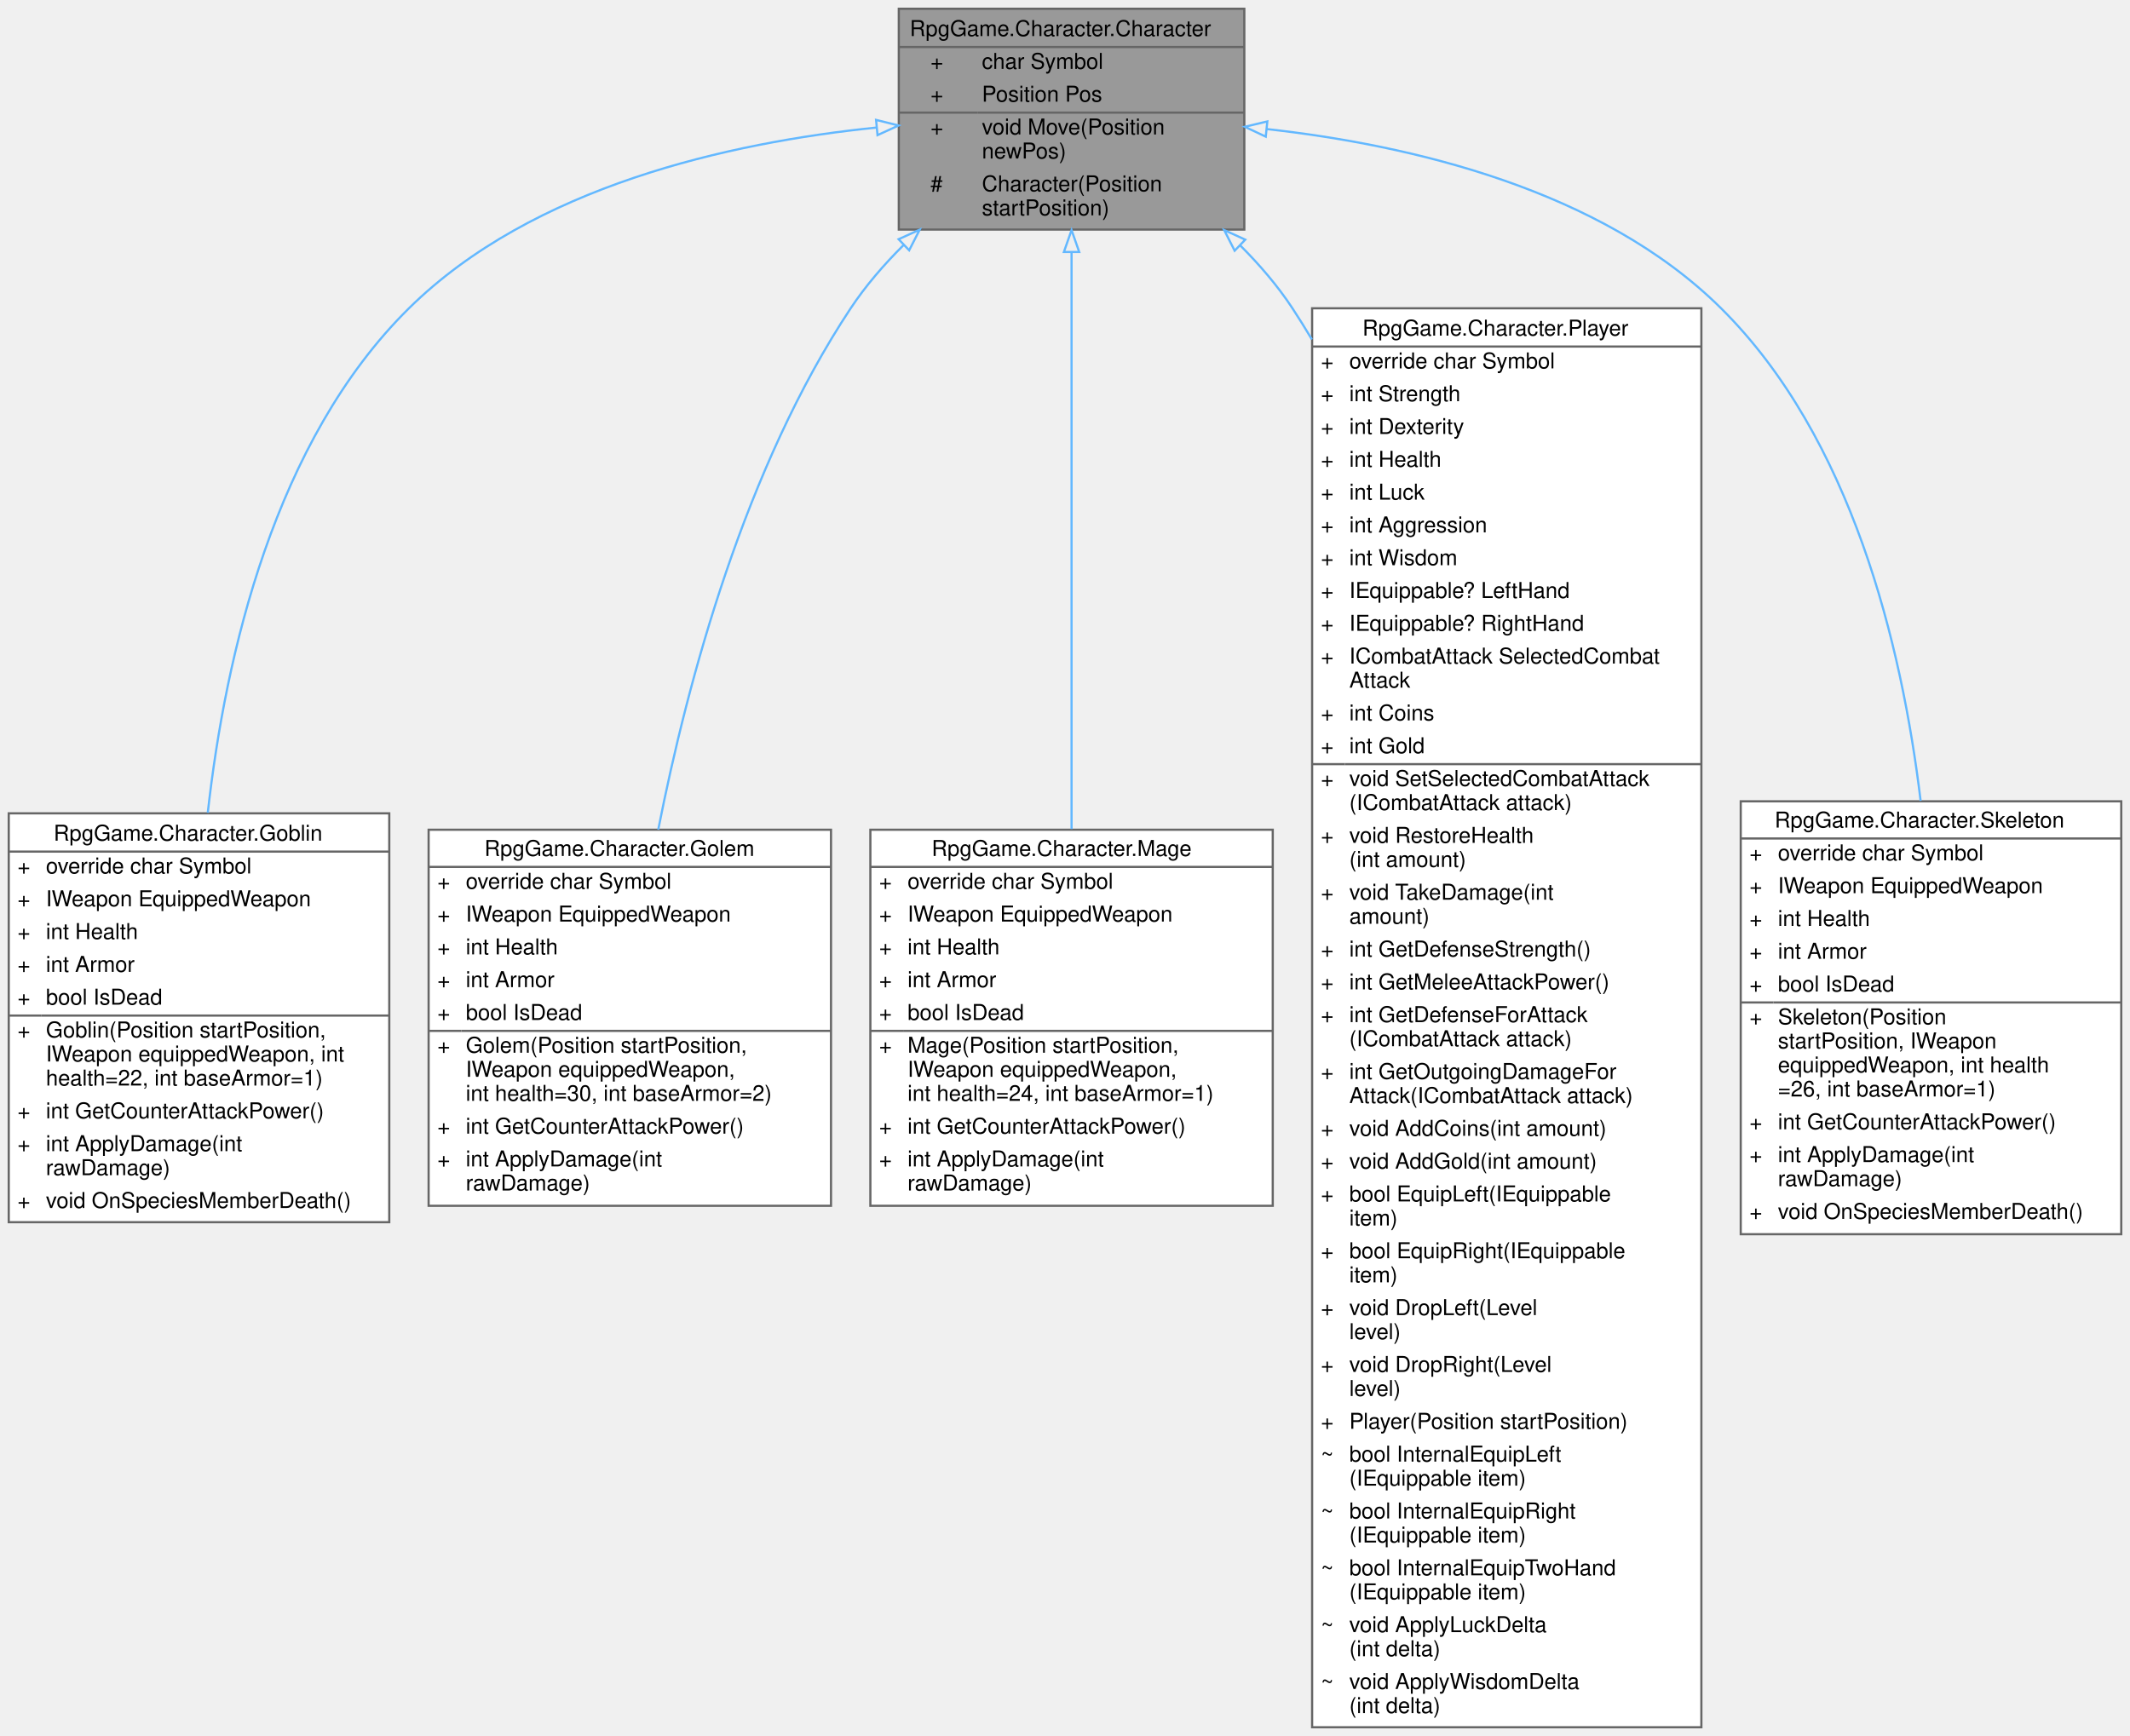
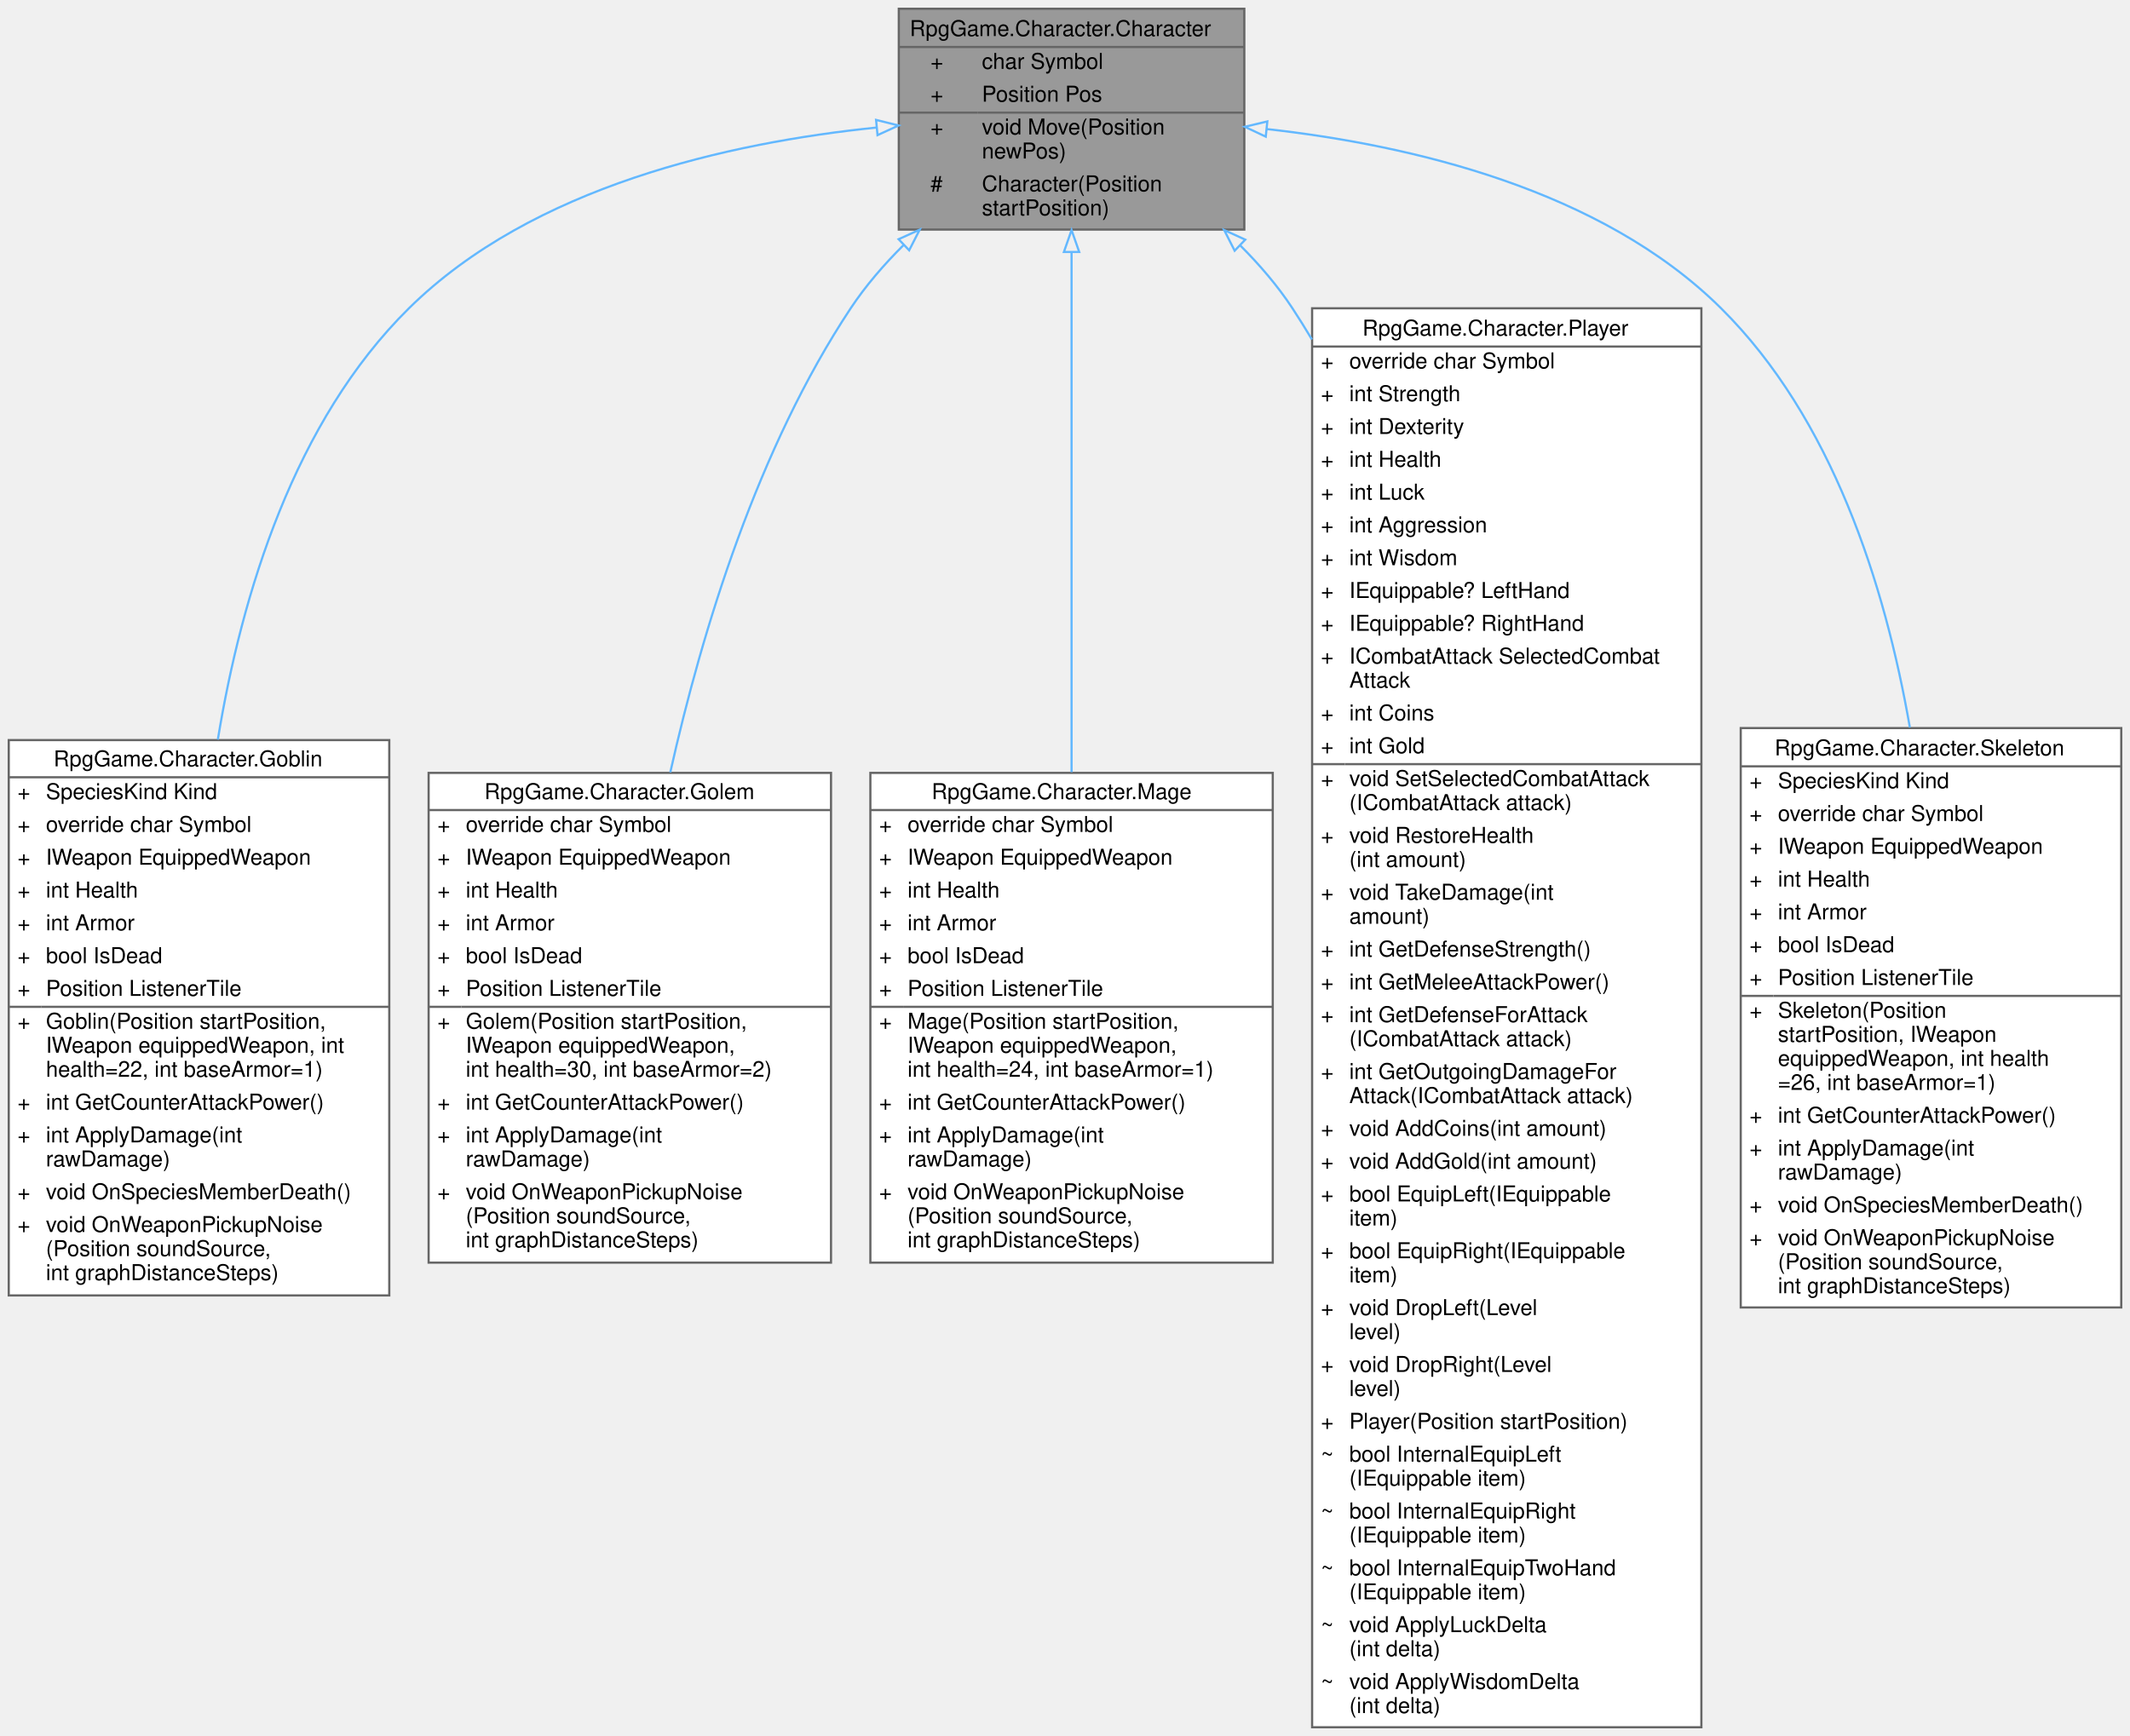
<svg xmlns="http://www.w3.org/2000/svg" xmlns:xlink="http://www.w3.org/1999/xlink" width="974pt" height="794pt" viewBox="0.00 0.00 974.00 794.00">
  <g id="graph0" class="graph" transform="scale(1 1) rotate(0) translate(4 790)">
    <g id="Node000001" class="node">
      <g id="a_Node000001">
        <a xlink:title="Base abstract class for both playable and non-playable characters.">
          <polygon fill="#999999" stroke="transparent" points="565,-786 407,-786 407,-685 565,-685 565,-786" />
          <text text-anchor="start" x="412" y="-773.5" font-family="Helvetica,sans-Serif" font-size="10.00">RpgGame.Character.Character</text>
          <text text-anchor="start" x="421.5" y="-758.5" font-family="Helvetica,sans-Serif" font-size="10.00">+</text>
          <text text-anchor="start" x="445" y="-758.5" font-family="Helvetica,sans-Serif" font-size="10.00">char Symbol</text>
          <text text-anchor="start" x="421.5" y="-743.5" font-family="Helvetica,sans-Serif" font-size="10.00">+</text>
          <text text-anchor="start" x="445" y="-743.5" font-family="Helvetica,sans-Serif" font-size="10.00">Position Pos</text>
          <text text-anchor="start" x="421.5" y="-728.5" font-family="Helvetica,sans-Serif" font-size="10.00">+</text>
          <text text-anchor="start" x="445" y="-728.5" font-family="Helvetica,sans-Serif" font-size="10.00">void Move(Position</text>
          <text text-anchor="start" x="445" y="-717.5" font-family="Helvetica,sans-Serif" font-size="10.00"> newPos)</text>
          <text text-anchor="start" x="421.5" y="-702.5" font-family="Helvetica,sans-Serif" font-size="10.00">#</text>
          <text text-anchor="start" x="445" y="-702.5" font-family="Helvetica,sans-Serif" font-size="10.00">Character(Position</text>
          <text text-anchor="start" x="445" y="-691.5" font-family="Helvetica,sans-Serif" font-size="10.00"> startPosition)</text>
          <polygon fill="#666666" stroke="#666666" points="407,-768.5 407,-768.5 565,-768.5 565,-768.5 407,-768.5" />
          <polygon fill="#666666" stroke="#666666" points="407,-738.5 407,-738.5 443,-738.5 443,-738.5 407,-738.5" />
          <polygon fill="#666666" stroke="#666666" points="443,-738.5 443,-738.5 565,-738.5 565,-738.5 443,-738.5" />
          <polygon fill="none" stroke="#666666" points="407,-685 407,-786 565,-786 565,-685 407,-685" />
        </a>
      </g>
    </g>
    <g id="Node000002" class="node">
      <g id="a_Node000002">
        <a xlink:href="classRpgGame_1_1Character_1_1Goblin.html" target="_top" xlink:title="Cowardly species: gets weaker when allies die.">
-           <polygon fill="white" stroke="transparent" points="174,-418 0,-418 0,-231 174,-231 174,-418" />
-           <text text-anchor="start" x="20.5" y="-405.5" font-family="Helvetica,sans-Serif" font-size="10.00">RpgGame.Character.Goblin</text>
-           <text text-anchor="start" x="4" y="-390.5" font-family="Helvetica,sans-Serif" font-size="10.00">+</text>
-           <text text-anchor="start" x="17" y="-390.5" font-family="Helvetica,sans-Serif" font-size="10.00">override char Symbol</text>
-           <text text-anchor="start" x="4" y="-375.5" font-family="Helvetica,sans-Serif" font-size="10.00">+</text>
-           <text text-anchor="start" x="17" y="-375.5" font-family="Helvetica,sans-Serif" font-size="10.00">IWeapon EquippedWeapon</text>
-           <text text-anchor="start" x="4" y="-360.5" font-family="Helvetica,sans-Serif" font-size="10.00">+</text>
-           <text text-anchor="start" x="17" y="-360.5" font-family="Helvetica,sans-Serif" font-size="10.00">int Health</text>
-           <text text-anchor="start" x="4" y="-345.5" font-family="Helvetica,sans-Serif" font-size="10.00">+</text>
-           <text text-anchor="start" x="17" y="-345.5" font-family="Helvetica,sans-Serif" font-size="10.00">int Armor</text>
-           <text text-anchor="start" x="4" y="-330.5" font-family="Helvetica,sans-Serif" font-size="10.00">+</text>
-           <text text-anchor="start" x="17" y="-330.5" font-family="Helvetica,sans-Serif" font-size="10.00">bool IsDead</text>
-           <text text-anchor="start" x="4" y="-315.5" font-family="Helvetica,sans-Serif" font-size="10.00">+</text>
-           <text text-anchor="start" x="17" y="-315.5" font-family="Helvetica,sans-Serif" font-size="10.00">Goblin(Position startPosition,</text>
-           <text text-anchor="start" x="17" y="-304.5" font-family="Helvetica,sans-Serif" font-size="10.00"> IWeapon equippedWeapon, int</text>
-           <text text-anchor="start" x="17" y="-293.5" font-family="Helvetica,sans-Serif" font-size="10.00"> health=22, int baseArmor=1)</text>
-           <text text-anchor="start" x="4" y="-278.5" font-family="Helvetica,sans-Serif" font-size="10.00">+</text>
-           <text text-anchor="start" x="17" y="-278.5" font-family="Helvetica,sans-Serif" font-size="10.00">int GetCounterAttackPower()</text>
-           <text text-anchor="start" x="4" y="-263.5" font-family="Helvetica,sans-Serif" font-size="10.00">+</text>
-           <text text-anchor="start" x="17" y="-263.5" font-family="Helvetica,sans-Serif" font-size="10.00">int ApplyDamage(int</text>
-           <text text-anchor="start" x="17" y="-252.5" font-family="Helvetica,sans-Serif" font-size="10.00"> rawDamage)</text>
-           <text text-anchor="start" x="4" y="-237.5" font-family="Helvetica,sans-Serif" font-size="10.00">+</text>
-           <text text-anchor="start" x="17" y="-237.5" font-family="Helvetica,sans-Serif" font-size="10.00">void OnSpeciesMemberDeath()</text>
-           <polygon fill="#666666" stroke="#666666" points="0,-400.5 0,-400.5 174,-400.5 174,-400.5 0,-400.5" />
-           <polygon fill="#666666" stroke="#666666" points="0,-325.5 0,-325.5 15,-325.5 15,-325.5 0,-325.5" />
-           <polygon fill="#666666" stroke="#666666" points="15,-325.5 15,-325.5 174,-325.5 174,-325.5 15,-325.5" />
-           <polygon fill="none" stroke="#666666" points="0,-231 0,-418 174,-418 174,-231 0,-231" />
+           <polygon fill="white" stroke="transparent" points="174,-451.5 0,-451.5 0,-197.5 174,-197.5 174,-451.5" />
+           <text text-anchor="start" x="20.5" y="-439.5" font-family="Helvetica,sans-Serif" font-size="10.00">RpgGame.Character.Goblin</text>
+           <text text-anchor="start" x="4" y="-424.5" font-family="Helvetica,sans-Serif" font-size="10.00">+</text>
+           <text text-anchor="start" x="17" y="-424.5" font-family="Helvetica,sans-Serif" font-size="10.00">SpeciesKind Kind</text>
+           <text text-anchor="start" x="4" y="-409.5" font-family="Helvetica,sans-Serif" font-size="10.00">+</text>
+           <text text-anchor="start" x="17" y="-409.5" font-family="Helvetica,sans-Serif" font-size="10.00">override char Symbol</text>
+           <text text-anchor="start" x="4" y="-394.5" font-family="Helvetica,sans-Serif" font-size="10.00">+</text>
+           <text text-anchor="start" x="17" y="-394.5" font-family="Helvetica,sans-Serif" font-size="10.00">IWeapon EquippedWeapon</text>
+           <text text-anchor="start" x="4" y="-379.5" font-family="Helvetica,sans-Serif" font-size="10.00">+</text>
+           <text text-anchor="start" x="17" y="-379.5" font-family="Helvetica,sans-Serif" font-size="10.00">int Health</text>
+           <text text-anchor="start" x="4" y="-364.5" font-family="Helvetica,sans-Serif" font-size="10.00">+</text>
+           <text text-anchor="start" x="17" y="-364.5" font-family="Helvetica,sans-Serif" font-size="10.00">int Armor</text>
+           <text text-anchor="start" x="4" y="-349.5" font-family="Helvetica,sans-Serif" font-size="10.00">+</text>
+           <text text-anchor="start" x="17" y="-349.5" font-family="Helvetica,sans-Serif" font-size="10.00">bool IsDead</text>
+           <text text-anchor="start" x="4" y="-334.5" font-family="Helvetica,sans-Serif" font-size="10.00">+</text>
+           <text text-anchor="start" x="17" y="-334.5" font-family="Helvetica,sans-Serif" font-size="10.00">Position ListenerTile</text>
+           <text text-anchor="start" x="4" y="-319.5" font-family="Helvetica,sans-Serif" font-size="10.00">+</text>
+           <text text-anchor="start" x="17" y="-319.5" font-family="Helvetica,sans-Serif" font-size="10.00">Goblin(Position startPosition,</text>
+           <text text-anchor="start" x="17" y="-308.5" font-family="Helvetica,sans-Serif" font-size="10.00"> IWeapon equippedWeapon, int</text>
+           <text text-anchor="start" x="17" y="-297.5" font-family="Helvetica,sans-Serif" font-size="10.00"> health=22, int baseArmor=1)</text>
+           <text text-anchor="start" x="4" y="-282.5" font-family="Helvetica,sans-Serif" font-size="10.00">+</text>
+           <text text-anchor="start" x="17" y="-282.5" font-family="Helvetica,sans-Serif" font-size="10.00">int GetCounterAttackPower()</text>
+           <text text-anchor="start" x="4" y="-267.5" font-family="Helvetica,sans-Serif" font-size="10.00">+</text>
+           <text text-anchor="start" x="17" y="-267.5" font-family="Helvetica,sans-Serif" font-size="10.00">int ApplyDamage(int</text>
+           <text text-anchor="start" x="17" y="-256.5" font-family="Helvetica,sans-Serif" font-size="10.00"> rawDamage)</text>
+           <text text-anchor="start" x="4" y="-241.5" font-family="Helvetica,sans-Serif" font-size="10.00">+</text>
+           <text text-anchor="start" x="17" y="-241.5" font-family="Helvetica,sans-Serif" font-size="10.00">void OnSpeciesMemberDeath()</text>
+           <text text-anchor="start" x="4" y="-226.5" font-family="Helvetica,sans-Serif" font-size="10.00">+</text>
+           <text text-anchor="start" x="17" y="-226.5" font-family="Helvetica,sans-Serif" font-size="10.00">void OnWeaponPickupNoise</text>
+           <text text-anchor="start" x="17" y="-215.5" font-family="Helvetica,sans-Serif" font-size="10.00">(Position soundSource,</text>
+           <text text-anchor="start" x="17" y="-204.5" font-family="Helvetica,sans-Serif" font-size="10.00"> int graphDistanceSteps)</text>
+           <polygon fill="#666666" stroke="#666666" points="0,-434.5 0,-434.5 174,-434.5 174,-434.5 0,-434.5" />
+           <polygon fill="#666666" stroke="#666666" points="0,-329.5 0,-329.5 15,-329.5 15,-329.5 0,-329.5" />
+           <polygon fill="#666666" stroke="#666666" points="15,-329.5 15,-329.5 174,-329.5 174,-329.5 15,-329.5" />
+           <polygon fill="none" stroke="#666666" points="0,-197.5 0,-451.5 174,-451.5 174,-197.5 0,-197.5" />
        </a>
      </g>
    </g>
    <g id="edge1_Node000001_Node000002" class="edge">
      <g id="a_edge1_Node000001_Node000002">
        <a xlink:title=" ">
-           <path fill="none" stroke="#63b8ff" d="M396.73,-731.65C329.49,-724.78 239.53,-704.78 183,-649 121.59,-588.41 99.07,-490.49 91.01,-418.24" />
+           <path fill="none" stroke="#63b8ff" d="M396.73,-731.65C329.49,-724.78 239.53,-704.78 183,-649 130.66,-597.36 106.57,-518.61 95.61,-451.73" />
          <polygon fill="none" stroke="#63b8ff" points="396.61,-735.16 406.9,-732.61 397.27,-728.19 396.61,-735.16" />
        </a>
      </g>
    </g>
    <g id="Node000003" class="node">
      <g id="a_Node000003">
        <a xlink:href="classRpgGame_1_1Character_1_1Golem.html" target="_top" xlink:title="Represents a Golem enemy on the level. It carries a weapon that sets counter-attack damage and contri...">
-           <polygon fill="white" stroke="transparent" points="376,-410.5 192,-410.5 192,-238.5 376,-238.5 376,-410.5" />
-           <text text-anchor="start" x="217.5" y="-398.5" font-family="Helvetica,sans-Serif" font-size="10.00">RpgGame.Character.Golem</text>
-           <text text-anchor="start" x="196" y="-383.5" font-family="Helvetica,sans-Serif" font-size="10.00">+</text>
-           <text text-anchor="start" x="209" y="-383.5" font-family="Helvetica,sans-Serif" font-size="10.00">override char Symbol</text>
-           <text text-anchor="start" x="196" y="-368.5" font-family="Helvetica,sans-Serif" font-size="10.00">+</text>
-           <text text-anchor="start" x="209" y="-368.5" font-family="Helvetica,sans-Serif" font-size="10.00">IWeapon EquippedWeapon</text>
-           <text text-anchor="start" x="196" y="-353.5" font-family="Helvetica,sans-Serif" font-size="10.00">+</text>
-           <text text-anchor="start" x="209" y="-353.5" font-family="Helvetica,sans-Serif" font-size="10.00">int Health</text>
-           <text text-anchor="start" x="196" y="-338.5" font-family="Helvetica,sans-Serif" font-size="10.00">+</text>
-           <text text-anchor="start" x="209" y="-338.5" font-family="Helvetica,sans-Serif" font-size="10.00">int Armor</text>
-           <text text-anchor="start" x="196" y="-323.5" font-family="Helvetica,sans-Serif" font-size="10.00">+</text>
-           <text text-anchor="start" x="209" y="-323.5" font-family="Helvetica,sans-Serif" font-size="10.00">bool IsDead</text>
-           <text text-anchor="start" x="196" y="-308.5" font-family="Helvetica,sans-Serif" font-size="10.00">+</text>
-           <text text-anchor="start" x="209" y="-308.5" font-family="Helvetica,sans-Serif" font-size="10.00">Golem(Position startPosition,</text>
-           <text text-anchor="start" x="209" y="-297.5" font-family="Helvetica,sans-Serif" font-size="10.00"> IWeapon equippedWeapon,</text>
-           <text text-anchor="start" x="209" y="-286.5" font-family="Helvetica,sans-Serif" font-size="10.00"> int health=30, int baseArmor=2)</text>
-           <text text-anchor="start" x="196" y="-271.5" font-family="Helvetica,sans-Serif" font-size="10.00">+</text>
-           <text text-anchor="start" x="209" y="-271.5" font-family="Helvetica,sans-Serif" font-size="10.00">int GetCounterAttackPower()</text>
-           <text text-anchor="start" x="196" y="-256.5" font-family="Helvetica,sans-Serif" font-size="10.00">+</text>
-           <text text-anchor="start" x="209" y="-256.5" font-family="Helvetica,sans-Serif" font-size="10.00">int ApplyDamage(int</text>
-           <text text-anchor="start" x="209" y="-245.5" font-family="Helvetica,sans-Serif" font-size="10.00"> rawDamage)</text>
-           <polygon fill="#666666" stroke="#666666" points="192,-393.5 192,-393.5 376,-393.5 376,-393.5 192,-393.5" />
-           <polygon fill="#666666" stroke="#666666" points="192,-318.5 192,-318.5 207,-318.5 207,-318.5 192,-318.5" />
-           <polygon fill="#666666" stroke="#666666" points="207,-318.5 207,-318.5 376,-318.5 376,-318.5 207,-318.5" />
-           <polygon fill="none" stroke="#666666" points="192,-238.5 192,-410.5 376,-410.5 376,-238.5 192,-238.5" />
+           <polygon fill="white" stroke="transparent" points="376,-436.5 192,-436.5 192,-212.5 376,-212.5 376,-436.5" />
+           <text text-anchor="start" x="217.5" y="-424.5" font-family="Helvetica,sans-Serif" font-size="10.00">RpgGame.Character.Golem</text>
+           <text text-anchor="start" x="196" y="-409.5" font-family="Helvetica,sans-Serif" font-size="10.00">+</text>
+           <text text-anchor="start" x="209" y="-409.5" font-family="Helvetica,sans-Serif" font-size="10.00">override char Symbol</text>
+           <text text-anchor="start" x="196" y="-394.5" font-family="Helvetica,sans-Serif" font-size="10.00">+</text>
+           <text text-anchor="start" x="209" y="-394.5" font-family="Helvetica,sans-Serif" font-size="10.00">IWeapon EquippedWeapon</text>
+           <text text-anchor="start" x="196" y="-379.5" font-family="Helvetica,sans-Serif" font-size="10.00">+</text>
+           <text text-anchor="start" x="209" y="-379.5" font-family="Helvetica,sans-Serif" font-size="10.00">int Health</text>
+           <text text-anchor="start" x="196" y="-364.5" font-family="Helvetica,sans-Serif" font-size="10.00">+</text>
+           <text text-anchor="start" x="209" y="-364.5" font-family="Helvetica,sans-Serif" font-size="10.00">int Armor</text>
+           <text text-anchor="start" x="196" y="-349.5" font-family="Helvetica,sans-Serif" font-size="10.00">+</text>
+           <text text-anchor="start" x="209" y="-349.5" font-family="Helvetica,sans-Serif" font-size="10.00">bool IsDead</text>
+           <text text-anchor="start" x="196" y="-334.5" font-family="Helvetica,sans-Serif" font-size="10.00">+</text>
+           <text text-anchor="start" x="209" y="-334.5" font-family="Helvetica,sans-Serif" font-size="10.00">Position ListenerTile</text>
+           <text text-anchor="start" x="196" y="-319.5" font-family="Helvetica,sans-Serif" font-size="10.00">+</text>
+           <text text-anchor="start" x="209" y="-319.5" font-family="Helvetica,sans-Serif" font-size="10.00">Golem(Position startPosition,</text>
+           <text text-anchor="start" x="209" y="-308.5" font-family="Helvetica,sans-Serif" font-size="10.00"> IWeapon equippedWeapon,</text>
+           <text text-anchor="start" x="209" y="-297.5" font-family="Helvetica,sans-Serif" font-size="10.00"> int health=30, int baseArmor=2)</text>
+           <text text-anchor="start" x="196" y="-282.5" font-family="Helvetica,sans-Serif" font-size="10.00">+</text>
+           <text text-anchor="start" x="209" y="-282.5" font-family="Helvetica,sans-Serif" font-size="10.00">int GetCounterAttackPower()</text>
+           <text text-anchor="start" x="196" y="-267.5" font-family="Helvetica,sans-Serif" font-size="10.00">+</text>
+           <text text-anchor="start" x="209" y="-267.5" font-family="Helvetica,sans-Serif" font-size="10.00">int ApplyDamage(int</text>
+           <text text-anchor="start" x="209" y="-256.5" font-family="Helvetica,sans-Serif" font-size="10.00"> rawDamage)</text>
+           <text text-anchor="start" x="196" y="-241.5" font-family="Helvetica,sans-Serif" font-size="10.00">+</text>
+           <text text-anchor="start" x="209" y="-241.5" font-family="Helvetica,sans-Serif" font-size="10.00">void OnWeaponPickupNoise</text>
+           <text text-anchor="start" x="209" y="-230.5" font-family="Helvetica,sans-Serif" font-size="10.00">(Position soundSource,</text>
+           <text text-anchor="start" x="209" y="-219.5" font-family="Helvetica,sans-Serif" font-size="10.00"> int graphDistanceSteps)</text>
+           <polygon fill="#666666" stroke="#666666" points="192,-419.5 192,-419.5 376,-419.5 376,-419.5 192,-419.5" />
+           <polygon fill="#666666" stroke="#666666" points="192,-329.5 192,-329.5 207,-329.5 207,-329.5 192,-329.5" />
+           <polygon fill="#666666" stroke="#666666" points="207,-329.5 207,-329.5 376,-329.5 376,-329.5 207,-329.5" />
+           <polygon fill="none" stroke="#666666" points="192,-212.5 192,-436.5 376,-436.5 376,-212.5 192,-212.5" />
        </a>
      </g>
    </g>
    <g id="edge2_Node000001_Node000003" class="edge">
      <g id="a_edge2_Node000001_Node000003">
        <a xlink:title=" ">
-           <path fill="none" stroke="#63b8ff" d="M409.22,-677.95C400.21,-669 391.81,-659.27 385,-649 336.8,-576.3 310.55,-479.31 297,-410.55" />
+           <path fill="none" stroke="#63b8ff" d="M409.22,-677.95C400.21,-669 391.81,-659.27 385,-649 342.65,-585.13 317.25,-502.51 302.51,-436.75" />
          <polygon fill="none" stroke="#63b8ff" points="406.91,-680.59 416.56,-684.96 411.74,-675.52 406.91,-680.59" />
        </a>
      </g>
    </g>
    <g id="Node000004" class="node">
      <g id="a_Node000004">
        <a xlink:href="classRpgGame_1_1Character_1_1Mage.html" target="_top" xlink:title="Represents a mage enemy on the level. Uses the same melee/counter rules as Golem.">
-           <polygon fill="white" stroke="transparent" points="578,-410.5 394,-410.5 394,-238.5 578,-238.5 578,-410.5" />
-           <text text-anchor="start" x="422" y="-398.5" font-family="Helvetica,sans-Serif" font-size="10.00">RpgGame.Character.Mage</text>
-           <text text-anchor="start" x="398" y="-383.5" font-family="Helvetica,sans-Serif" font-size="10.00">+</text>
-           <text text-anchor="start" x="411" y="-383.5" font-family="Helvetica,sans-Serif" font-size="10.00">override char Symbol</text>
-           <text text-anchor="start" x="398" y="-368.5" font-family="Helvetica,sans-Serif" font-size="10.00">+</text>
-           <text text-anchor="start" x="411" y="-368.5" font-family="Helvetica,sans-Serif" font-size="10.00">IWeapon EquippedWeapon</text>
-           <text text-anchor="start" x="398" y="-353.5" font-family="Helvetica,sans-Serif" font-size="10.00">+</text>
-           <text text-anchor="start" x="411" y="-353.5" font-family="Helvetica,sans-Serif" font-size="10.00">int Health</text>
-           <text text-anchor="start" x="398" y="-338.5" font-family="Helvetica,sans-Serif" font-size="10.00">+</text>
-           <text text-anchor="start" x="411" y="-338.5" font-family="Helvetica,sans-Serif" font-size="10.00">int Armor</text>
-           <text text-anchor="start" x="398" y="-323.5" font-family="Helvetica,sans-Serif" font-size="10.00">+</text>
-           <text text-anchor="start" x="411" y="-323.5" font-family="Helvetica,sans-Serif" font-size="10.00">bool IsDead</text>
-           <text text-anchor="start" x="398" y="-308.5" font-family="Helvetica,sans-Serif" font-size="10.00">+</text>
-           <text text-anchor="start" x="411" y="-308.5" font-family="Helvetica,sans-Serif" font-size="10.00">Mage(Position startPosition,</text>
-           <text text-anchor="start" x="411" y="-297.5" font-family="Helvetica,sans-Serif" font-size="10.00"> IWeapon equippedWeapon,</text>
-           <text text-anchor="start" x="411" y="-286.5" font-family="Helvetica,sans-Serif" font-size="10.00"> int health=24, int baseArmor=1)</text>
-           <text text-anchor="start" x="398" y="-271.5" font-family="Helvetica,sans-Serif" font-size="10.00">+</text>
-           <text text-anchor="start" x="411" y="-271.5" font-family="Helvetica,sans-Serif" font-size="10.00">int GetCounterAttackPower()</text>
-           <text text-anchor="start" x="398" y="-256.5" font-family="Helvetica,sans-Serif" font-size="10.00">+</text>
-           <text text-anchor="start" x="411" y="-256.5" font-family="Helvetica,sans-Serif" font-size="10.00">int ApplyDamage(int</text>
-           <text text-anchor="start" x="411" y="-245.5" font-family="Helvetica,sans-Serif" font-size="10.00"> rawDamage)</text>
-           <polygon fill="#666666" stroke="#666666" points="394,-393.5 394,-393.5 578,-393.5 578,-393.5 394,-393.5" />
-           <polygon fill="#666666" stroke="#666666" points="394,-318.5 394,-318.5 409,-318.5 409,-318.5 394,-318.5" />
-           <polygon fill="#666666" stroke="#666666" points="409,-318.5 409,-318.5 578,-318.5 578,-318.5 409,-318.5" />
-           <polygon fill="none" stroke="#666666" points="394,-238.5 394,-410.5 578,-410.5 578,-238.5 394,-238.5" />
+           <polygon fill="white" stroke="transparent" points="578,-436.5 394,-436.5 394,-212.5 578,-212.5 578,-436.5" />
+           <text text-anchor="start" x="422" y="-424.5" font-family="Helvetica,sans-Serif" font-size="10.00">RpgGame.Character.Mage</text>
+           <text text-anchor="start" x="398" y="-409.5" font-family="Helvetica,sans-Serif" font-size="10.00">+</text>
+           <text text-anchor="start" x="411" y="-409.5" font-family="Helvetica,sans-Serif" font-size="10.00">override char Symbol</text>
+           <text text-anchor="start" x="398" y="-394.5" font-family="Helvetica,sans-Serif" font-size="10.00">+</text>
+           <text text-anchor="start" x="411" y="-394.5" font-family="Helvetica,sans-Serif" font-size="10.00">IWeapon EquippedWeapon</text>
+           <text text-anchor="start" x="398" y="-379.5" font-family="Helvetica,sans-Serif" font-size="10.00">+</text>
+           <text text-anchor="start" x="411" y="-379.5" font-family="Helvetica,sans-Serif" font-size="10.00">int Health</text>
+           <text text-anchor="start" x="398" y="-364.5" font-family="Helvetica,sans-Serif" font-size="10.00">+</text>
+           <text text-anchor="start" x="411" y="-364.5" font-family="Helvetica,sans-Serif" font-size="10.00">int Armor</text>
+           <text text-anchor="start" x="398" y="-349.5" font-family="Helvetica,sans-Serif" font-size="10.00">+</text>
+           <text text-anchor="start" x="411" y="-349.5" font-family="Helvetica,sans-Serif" font-size="10.00">bool IsDead</text>
+           <text text-anchor="start" x="398" y="-334.5" font-family="Helvetica,sans-Serif" font-size="10.00">+</text>
+           <text text-anchor="start" x="411" y="-334.5" font-family="Helvetica,sans-Serif" font-size="10.00">Position ListenerTile</text>
+           <text text-anchor="start" x="398" y="-319.5" font-family="Helvetica,sans-Serif" font-size="10.00">+</text>
+           <text text-anchor="start" x="411" y="-319.5" font-family="Helvetica,sans-Serif" font-size="10.00">Mage(Position startPosition,</text>
+           <text text-anchor="start" x="411" y="-308.5" font-family="Helvetica,sans-Serif" font-size="10.00"> IWeapon equippedWeapon,</text>
+           <text text-anchor="start" x="411" y="-297.5" font-family="Helvetica,sans-Serif" font-size="10.00"> int health=24, int baseArmor=1)</text>
+           <text text-anchor="start" x="398" y="-282.5" font-family="Helvetica,sans-Serif" font-size="10.00">+</text>
+           <text text-anchor="start" x="411" y="-282.5" font-family="Helvetica,sans-Serif" font-size="10.00">int GetCounterAttackPower()</text>
+           <text text-anchor="start" x="398" y="-267.5" font-family="Helvetica,sans-Serif" font-size="10.00">+</text>
+           <text text-anchor="start" x="411" y="-267.5" font-family="Helvetica,sans-Serif" font-size="10.00">int ApplyDamage(int</text>
+           <text text-anchor="start" x="411" y="-256.5" font-family="Helvetica,sans-Serif" font-size="10.00"> rawDamage)</text>
+           <text text-anchor="start" x="398" y="-241.5" font-family="Helvetica,sans-Serif" font-size="10.00">+</text>
+           <text text-anchor="start" x="411" y="-241.5" font-family="Helvetica,sans-Serif" font-size="10.00">void OnWeaponPickupNoise</text>
+           <text text-anchor="start" x="411" y="-230.5" font-family="Helvetica,sans-Serif" font-size="10.00">(Position soundSource,</text>
+           <text text-anchor="start" x="411" y="-219.5" font-family="Helvetica,sans-Serif" font-size="10.00"> int graphDistanceSteps)</text>
+           <polygon fill="#666666" stroke="#666666" points="394,-419.5 394,-419.5 578,-419.5 578,-419.5 394,-419.5" />
+           <polygon fill="#666666" stroke="#666666" points="394,-329.5 394,-329.5 409,-329.5 409,-329.5 394,-329.5" />
+           <polygon fill="#666666" stroke="#666666" points="409,-329.5 409,-329.5 578,-329.5 578,-329.5 409,-329.5" />
+           <polygon fill="none" stroke="#666666" points="394,-212.5 394,-436.5 578,-436.5 578,-212.5 394,-212.5" />
        </a>
      </g>
    </g>
    <g id="edge3_Node000001_Node000004" class="edge">
      <g id="a_edge3_Node000001_Node000004">
        <a xlink:title=" ">
-           <path fill="none" stroke="#63b8ff" d="M486,-674.41C486,-604.82 486,-489.67 486,-410.82" />
+           <path fill="none" stroke="#63b8ff" d="M486,-674.71C486,-612.47 486,-513.54 486,-436.84" />
          <polygon fill="none" stroke="#63b8ff" points="482.5,-674.76 486,-684.76 489.5,-674.76 482.5,-674.76" />
        </a>
      </g>
    </g>
    <g id="Node000005" class="node">
      <g id="a_Node000005">
        <a xlink:href="classRpgGame_1_1Character_1_1Player.html" target="_top" xlink:title="Represents the player-controlled character in the game.">
          <polygon fill="white" stroke="transparent" points="774,-649 596,-649 596,0 774,0 774,-649" />
          <text text-anchor="start" x="619" y="-636.5" font-family="Helvetica,sans-Serif" font-size="10.00">RpgGame.Character.Player</text>
          <text text-anchor="start" x="600" y="-621.5" font-family="Helvetica,sans-Serif" font-size="10.00">+</text>
          <text text-anchor="start" x="613" y="-621.5" font-family="Helvetica,sans-Serif" font-size="10.00">override char Symbol</text>
          <text text-anchor="start" x="600" y="-606.5" font-family="Helvetica,sans-Serif" font-size="10.00">+</text>
          <text text-anchor="start" x="613" y="-606.5" font-family="Helvetica,sans-Serif" font-size="10.00">int Strength</text>
          <text text-anchor="start" x="600" y="-591.5" font-family="Helvetica,sans-Serif" font-size="10.00">+</text>
          <text text-anchor="start" x="613" y="-591.5" font-family="Helvetica,sans-Serif" font-size="10.00">int Dexterity</text>
          <text text-anchor="start" x="600" y="-576.5" font-family="Helvetica,sans-Serif" font-size="10.00">+</text>
          <text text-anchor="start" x="613" y="-576.5" font-family="Helvetica,sans-Serif" font-size="10.00">int Health</text>
          <text text-anchor="start" x="600" y="-561.5" font-family="Helvetica,sans-Serif" font-size="10.00">+</text>
          <text text-anchor="start" x="613" y="-561.5" font-family="Helvetica,sans-Serif" font-size="10.00">int Luck</text>
          <text text-anchor="start" x="600" y="-546.5" font-family="Helvetica,sans-Serif" font-size="10.00">+</text>
          <text text-anchor="start" x="613" y="-546.5" font-family="Helvetica,sans-Serif" font-size="10.00">int Aggression</text>
          <text text-anchor="start" x="600" y="-531.5" font-family="Helvetica,sans-Serif" font-size="10.00">+</text>
          <text text-anchor="start" x="613" y="-531.5" font-family="Helvetica,sans-Serif" font-size="10.00">int Wisdom</text>
          <text text-anchor="start" x="600" y="-516.5" font-family="Helvetica,sans-Serif" font-size="10.00">+</text>
          <text text-anchor="start" x="613" y="-516.5" font-family="Helvetica,sans-Serif" font-size="10.00">IEquippable? LeftHand</text>
          <text text-anchor="start" x="600" y="-501.5" font-family="Helvetica,sans-Serif" font-size="10.00">+</text>
          <text text-anchor="start" x="613" y="-501.5" font-family="Helvetica,sans-Serif" font-size="10.00">IEquippable? RightHand</text>
          <text text-anchor="start" x="600" y="-486.5" font-family="Helvetica,sans-Serif" font-size="10.00">+</text>
          <text text-anchor="start" x="613" y="-486.5" font-family="Helvetica,sans-Serif" font-size="10.00">ICombatAttack SelectedCombat</text>
          <text text-anchor="start" x="613" y="-475.5" font-family="Helvetica,sans-Serif" font-size="10.00">Attack</text>
          <text text-anchor="start" x="600" y="-460.5" font-family="Helvetica,sans-Serif" font-size="10.00">+</text>
          <text text-anchor="start" x="613" y="-460.5" font-family="Helvetica,sans-Serif" font-size="10.00">int Coins</text>
          <text text-anchor="start" x="600" y="-445.5" font-family="Helvetica,sans-Serif" font-size="10.00">+</text>
          <text text-anchor="start" x="613" y="-445.5" font-family="Helvetica,sans-Serif" font-size="10.00">int Gold</text>
          <text text-anchor="start" x="600" y="-430.5" font-family="Helvetica,sans-Serif" font-size="10.00">+</text>
          <text text-anchor="start" x="613" y="-430.5" font-family="Helvetica,sans-Serif" font-size="10.00">void SetSelectedCombatAttack</text>
          <text text-anchor="start" x="613" y="-419.5" font-family="Helvetica,sans-Serif" font-size="10.00">(ICombatAttack attack)</text>
          <text text-anchor="start" x="600" y="-404.5" font-family="Helvetica,sans-Serif" font-size="10.00">+</text>
          <text text-anchor="start" x="613" y="-404.5" font-family="Helvetica,sans-Serif" font-size="10.00">void RestoreHealth</text>
          <text text-anchor="start" x="613" y="-393.5" font-family="Helvetica,sans-Serif" font-size="10.00">(int amount)</text>
          <text text-anchor="start" x="600" y="-378.5" font-family="Helvetica,sans-Serif" font-size="10.00">+</text>
          <text text-anchor="start" x="613" y="-378.5" font-family="Helvetica,sans-Serif" font-size="10.00">void TakeDamage(int</text>
          <text text-anchor="start" x="613" y="-367.5" font-family="Helvetica,sans-Serif" font-size="10.00"> amount)</text>
          <text text-anchor="start" x="600" y="-352.5" font-family="Helvetica,sans-Serif" font-size="10.00">+</text>
          <text text-anchor="start" x="613" y="-352.5" font-family="Helvetica,sans-Serif" font-size="10.00">int GetDefenseStrength()</text>
          <text text-anchor="start" x="600" y="-337.5" font-family="Helvetica,sans-Serif" font-size="10.00">+</text>
          <text text-anchor="start" x="613" y="-337.5" font-family="Helvetica,sans-Serif" font-size="10.00">int GetMeleeAttackPower()</text>
          <text text-anchor="start" x="600" y="-322.5" font-family="Helvetica,sans-Serif" font-size="10.00">+</text>
          <text text-anchor="start" x="613" y="-322.5" font-family="Helvetica,sans-Serif" font-size="10.00">int GetDefenseForAttack</text>
          <text text-anchor="start" x="613" y="-311.5" font-family="Helvetica,sans-Serif" font-size="10.00">(ICombatAttack attack)</text>
          <text text-anchor="start" x="600" y="-296.5" font-family="Helvetica,sans-Serif" font-size="10.00">+</text>
          <text text-anchor="start" x="613" y="-296.5" font-family="Helvetica,sans-Serif" font-size="10.00">int GetOutgoingDamageFor</text>
          <text text-anchor="start" x="613" y="-285.5" font-family="Helvetica,sans-Serif" font-size="10.00">Attack(ICombatAttack attack)</text>
          <text text-anchor="start" x="600" y="-270.5" font-family="Helvetica,sans-Serif" font-size="10.00">+</text>
          <text text-anchor="start" x="613" y="-270.5" font-family="Helvetica,sans-Serif" font-size="10.00">void AddCoins(int amount)</text>
          <text text-anchor="start" x="600" y="-255.5" font-family="Helvetica,sans-Serif" font-size="10.00">+</text>
          <text text-anchor="start" x="613" y="-255.5" font-family="Helvetica,sans-Serif" font-size="10.00">void AddGold(int amount)</text>
          <text text-anchor="start" x="600" y="-240.5" font-family="Helvetica,sans-Serif" font-size="10.00">+</text>
          <text text-anchor="start" x="613" y="-240.5" font-family="Helvetica,sans-Serif" font-size="10.00">bool EquipLeft(IEquippable</text>
          <text text-anchor="start" x="613" y="-229.5" font-family="Helvetica,sans-Serif" font-size="10.00"> item)</text>
          <text text-anchor="start" x="600" y="-214.5" font-family="Helvetica,sans-Serif" font-size="10.00">+</text>
          <text text-anchor="start" x="613" y="-214.5" font-family="Helvetica,sans-Serif" font-size="10.00">bool EquipRight(IEquippable</text>
          <text text-anchor="start" x="613" y="-203.5" font-family="Helvetica,sans-Serif" font-size="10.00"> item)</text>
          <text text-anchor="start" x="600" y="-188.5" font-family="Helvetica,sans-Serif" font-size="10.00">+</text>
          <text text-anchor="start" x="613" y="-188.5" font-family="Helvetica,sans-Serif" font-size="10.00">void DropLeft(Level</text>
          <text text-anchor="start" x="613" y="-177.5" font-family="Helvetica,sans-Serif" font-size="10.00"> level)</text>
          <text text-anchor="start" x="600" y="-162.5" font-family="Helvetica,sans-Serif" font-size="10.00">+</text>
          <text text-anchor="start" x="613" y="-162.5" font-family="Helvetica,sans-Serif" font-size="10.00">void DropRight(Level</text>
          <text text-anchor="start" x="613" y="-151.5" font-family="Helvetica,sans-Serif" font-size="10.00"> level)</text>
          <text text-anchor="start" x="600" y="-136.5" font-family="Helvetica,sans-Serif" font-size="10.00">+</text>
          <text text-anchor="start" x="613" y="-136.5" font-family="Helvetica,sans-Serif" font-size="10.00">Player(Position startPosition)</text>
          <text text-anchor="start" x="600" y="-121.5" font-family="Helvetica,sans-Serif" font-size="10.00">~</text>
          <text text-anchor="start" x="613" y="-121.5" font-family="Helvetica,sans-Serif" font-size="10.00">bool InternalEquipLeft</text>
          <text text-anchor="start" x="613" y="-110.5" font-family="Helvetica,sans-Serif" font-size="10.00">(IEquippable item)</text>
          <text text-anchor="start" x="600" y="-95.5" font-family="Helvetica,sans-Serif" font-size="10.00">~</text>
          <text text-anchor="start" x="613" y="-95.5" font-family="Helvetica,sans-Serif" font-size="10.00">bool InternalEquipRight</text>
          <text text-anchor="start" x="613" y="-84.5" font-family="Helvetica,sans-Serif" font-size="10.00">(IEquippable item)</text>
          <text text-anchor="start" x="600" y="-69.5" font-family="Helvetica,sans-Serif" font-size="10.00">~</text>
          <text text-anchor="start" x="613" y="-69.5" font-family="Helvetica,sans-Serif" font-size="10.00">bool InternalEquipTwoHand</text>
          <text text-anchor="start" x="613" y="-58.5" font-family="Helvetica,sans-Serif" font-size="10.00">(IEquippable item)</text>
          <text text-anchor="start" x="600" y="-43.5" font-family="Helvetica,sans-Serif" font-size="10.00">~</text>
          <text text-anchor="start" x="613" y="-43.5" font-family="Helvetica,sans-Serif" font-size="10.00">void ApplyLuckDelta</text>
          <text text-anchor="start" x="613" y="-32.5" font-family="Helvetica,sans-Serif" font-size="10.00">(int delta)</text>
          <text text-anchor="start" x="600" y="-17.5" font-family="Helvetica,sans-Serif" font-size="10.00">~</text>
          <text text-anchor="start" x="613" y="-17.5" font-family="Helvetica,sans-Serif" font-size="10.00">void ApplyWisdomDelta</text>
          <text text-anchor="start" x="613" y="-6.5" font-family="Helvetica,sans-Serif" font-size="10.00">(int delta)</text>
          <polygon fill="#666666" stroke="#666666" points="596,-631.5 596,-631.5 774,-631.5 774,-631.5 596,-631.5" />
          <polygon fill="#666666" stroke="#666666" points="596,-440.5 596,-440.5 611,-440.5 611,-440.5 596,-440.5" />
          <polygon fill="#666666" stroke="#666666" points="611,-440.5 611,-440.5 774,-440.5 774,-440.5 611,-440.5" />
          <polygon fill="none" stroke="#666666" points="596,0 596,-649 774,-649 774,0 596,0" />
        </a>
      </g>
    </g>
    <g id="edge4_Node000001_Node000005" class="edge">
      <g id="a_edge4_Node000001_Node000005">
        <a xlink:title=" ">
          <path fill="none" stroke="#63b8ff" d="M563.06,-677.81C571.99,-668.9 580.28,-659.23 587,-649 590.06,-644.34 593.03,-639.58 595.91,-634.74" />
          <polygon fill="none" stroke="#63b8ff" points="560.58,-675.33 555.79,-684.78 565.43,-680.39 560.58,-675.33" />
        </a>
      </g>
    </g>
    <g id="Node000006" class="node">
      <g id="a_Node000006">
        <a xlink:href="classRpgGame_1_1Character_1_1Skeleton.html" target="_top" xlink:title="Aggressive species: gets stronger when allies die.">
-           <polygon fill="white" stroke="transparent" points="966,-423.5 792,-423.5 792,-225.5 966,-225.5 966,-423.5" />
-           <text text-anchor="start" x="807.5" y="-411.5" font-family="Helvetica,sans-Serif" font-size="10.00">RpgGame.Character.Skeleton</text>
-           <text text-anchor="start" x="796" y="-396.5" font-family="Helvetica,sans-Serif" font-size="10.00">+</text>
-           <text text-anchor="start" x="809" y="-396.5" font-family="Helvetica,sans-Serif" font-size="10.00">override char Symbol</text>
-           <text text-anchor="start" x="796" y="-381.5" font-family="Helvetica,sans-Serif" font-size="10.00">+</text>
-           <text text-anchor="start" x="809" y="-381.5" font-family="Helvetica,sans-Serif" font-size="10.00">IWeapon EquippedWeapon</text>
-           <text text-anchor="start" x="796" y="-366.5" font-family="Helvetica,sans-Serif" font-size="10.00">+</text>
-           <text text-anchor="start" x="809" y="-366.5" font-family="Helvetica,sans-Serif" font-size="10.00">int Health</text>
-           <text text-anchor="start" x="796" y="-351.5" font-family="Helvetica,sans-Serif" font-size="10.00">+</text>
-           <text text-anchor="start" x="809" y="-351.5" font-family="Helvetica,sans-Serif" font-size="10.00">int Armor</text>
-           <text text-anchor="start" x="796" y="-336.5" font-family="Helvetica,sans-Serif" font-size="10.00">+</text>
-           <text text-anchor="start" x="809" y="-336.5" font-family="Helvetica,sans-Serif" font-size="10.00">bool IsDead</text>
-           <text text-anchor="start" x="796" y="-321.5" font-family="Helvetica,sans-Serif" font-size="10.00">+</text>
-           <text text-anchor="start" x="809" y="-321.5" font-family="Helvetica,sans-Serif" font-size="10.00">Skeleton(Position</text>
-           <text text-anchor="start" x="809" y="-310.5" font-family="Helvetica,sans-Serif" font-size="10.00"> startPosition, IWeapon</text>
-           <text text-anchor="start" x="809" y="-299.5" font-family="Helvetica,sans-Serif" font-size="10.00"> equippedWeapon, int health</text>
-           <text text-anchor="start" x="809" y="-288.5" font-family="Helvetica,sans-Serif" font-size="10.00">=26, int baseArmor=1)</text>
-           <text text-anchor="start" x="796" y="-273.5" font-family="Helvetica,sans-Serif" font-size="10.00">+</text>
-           <text text-anchor="start" x="809" y="-273.5" font-family="Helvetica,sans-Serif" font-size="10.00">int GetCounterAttackPower()</text>
-           <text text-anchor="start" x="796" y="-258.5" font-family="Helvetica,sans-Serif" font-size="10.00">+</text>
-           <text text-anchor="start" x="809" y="-258.5" font-family="Helvetica,sans-Serif" font-size="10.00">int ApplyDamage(int</text>
-           <text text-anchor="start" x="809" y="-247.5" font-family="Helvetica,sans-Serif" font-size="10.00"> rawDamage)</text>
-           <text text-anchor="start" x="796" y="-232.5" font-family="Helvetica,sans-Serif" font-size="10.00">+</text>
-           <text text-anchor="start" x="809" y="-232.5" font-family="Helvetica,sans-Serif" font-size="10.00">void OnSpeciesMemberDeath()</text>
-           <polygon fill="#666666" stroke="#666666" points="792,-406.5 792,-406.5 966,-406.5 966,-406.5 792,-406.5" />
-           <polygon fill="#666666" stroke="#666666" points="792,-331.5 792,-331.5 807,-331.5 807,-331.5 792,-331.5" />
-           <polygon fill="#666666" stroke="#666666" points="807,-331.5 807,-331.5 966,-331.5 966,-331.5 807,-331.5" />
-           <polygon fill="none" stroke="#666666" points="792,-225.5 792,-423.5 966,-423.5 966,-225.5 792,-225.5" />
+           <polygon fill="white" stroke="transparent" points="966,-457 792,-457 792,-192 966,-192 966,-457" />
+           <text text-anchor="start" x="807.5" y="-444.5" font-family="Helvetica,sans-Serif" font-size="10.00">RpgGame.Character.Skeleton</text>
+           <text text-anchor="start" x="796" y="-429.5" font-family="Helvetica,sans-Serif" font-size="10.00">+</text>
+           <text text-anchor="start" x="809" y="-429.5" font-family="Helvetica,sans-Serif" font-size="10.00">SpeciesKind Kind</text>
+           <text text-anchor="start" x="796" y="-414.5" font-family="Helvetica,sans-Serif" font-size="10.00">+</text>
+           <text text-anchor="start" x="809" y="-414.5" font-family="Helvetica,sans-Serif" font-size="10.00">override char Symbol</text>
+           <text text-anchor="start" x="796" y="-399.5" font-family="Helvetica,sans-Serif" font-size="10.00">+</text>
+           <text text-anchor="start" x="809" y="-399.5" font-family="Helvetica,sans-Serif" font-size="10.00">IWeapon EquippedWeapon</text>
+           <text text-anchor="start" x="796" y="-384.5" font-family="Helvetica,sans-Serif" font-size="10.00">+</text>
+           <text text-anchor="start" x="809" y="-384.5" font-family="Helvetica,sans-Serif" font-size="10.00">int Health</text>
+           <text text-anchor="start" x="796" y="-369.5" font-family="Helvetica,sans-Serif" font-size="10.00">+</text>
+           <text text-anchor="start" x="809" y="-369.5" font-family="Helvetica,sans-Serif" font-size="10.00">int Armor</text>
+           <text text-anchor="start" x="796" y="-354.5" font-family="Helvetica,sans-Serif" font-size="10.00">+</text>
+           <text text-anchor="start" x="809" y="-354.5" font-family="Helvetica,sans-Serif" font-size="10.00">bool IsDead</text>
+           <text text-anchor="start" x="796" y="-339.5" font-family="Helvetica,sans-Serif" font-size="10.00">+</text>
+           <text text-anchor="start" x="809" y="-339.5" font-family="Helvetica,sans-Serif" font-size="10.00">Position ListenerTile</text>
+           <text text-anchor="start" x="796" y="-324.5" font-family="Helvetica,sans-Serif" font-size="10.00">+</text>
+           <text text-anchor="start" x="809" y="-324.5" font-family="Helvetica,sans-Serif" font-size="10.00">Skeleton(Position</text>
+           <text text-anchor="start" x="809" y="-313.5" font-family="Helvetica,sans-Serif" font-size="10.00"> startPosition, IWeapon</text>
+           <text text-anchor="start" x="809" y="-302.5" font-family="Helvetica,sans-Serif" font-size="10.00"> equippedWeapon, int health</text>
+           <text text-anchor="start" x="809" y="-291.5" font-family="Helvetica,sans-Serif" font-size="10.00">=26, int baseArmor=1)</text>
+           <text text-anchor="start" x="796" y="-276.5" font-family="Helvetica,sans-Serif" font-size="10.00">+</text>
+           <text text-anchor="start" x="809" y="-276.5" font-family="Helvetica,sans-Serif" font-size="10.00">int GetCounterAttackPower()</text>
+           <text text-anchor="start" x="796" y="-261.5" font-family="Helvetica,sans-Serif" font-size="10.00">+</text>
+           <text text-anchor="start" x="809" y="-261.5" font-family="Helvetica,sans-Serif" font-size="10.00">int ApplyDamage(int</text>
+           <text text-anchor="start" x="809" y="-250.5" font-family="Helvetica,sans-Serif" font-size="10.00"> rawDamage)</text>
+           <text text-anchor="start" x="796" y="-235.5" font-family="Helvetica,sans-Serif" font-size="10.00">+</text>
+           <text text-anchor="start" x="809" y="-235.5" font-family="Helvetica,sans-Serif" font-size="10.00">void OnSpeciesMemberDeath()</text>
+           <text text-anchor="start" x="796" y="-220.5" font-family="Helvetica,sans-Serif" font-size="10.00">+</text>
+           <text text-anchor="start" x="809" y="-220.5" font-family="Helvetica,sans-Serif" font-size="10.00">void OnWeaponPickupNoise</text>
+           <text text-anchor="start" x="809" y="-209.5" font-family="Helvetica,sans-Serif" font-size="10.00">(Position soundSource,</text>
+           <text text-anchor="start" x="809" y="-198.5" font-family="Helvetica,sans-Serif" font-size="10.00"> int graphDistanceSteps)</text>
+           <polygon fill="#666666" stroke="#666666" points="792,-439.5 792,-439.5 966,-439.5 966,-439.5 792,-439.5" />
+           <polygon fill="#666666" stroke="#666666" points="792,-334.5 792,-334.5 807,-334.5 807,-334.5 792,-334.5" />
+           <polygon fill="#666666" stroke="#666666" points="807,-334.5 807,-334.5 966,-334.5 966,-334.5 807,-334.5" />
+           <polygon fill="none" stroke="#666666" points="792,-192 792,-457 966,-457 966,-192 792,-192" />
        </a>
      </g>
    </g>
    <g id="edge5_Node000001_Node000006" class="edge">
      <g id="a_edge5_Node000001_Node000006">
        <a xlink:title=" ">
-           <path fill="none" stroke="#63b8ff" d="M575.16,-730.98C640.9,-723.69 728.1,-703.45 783,-649 842.69,-589.8 865.62,-495.32 874.26,-423.71" />
+           <path fill="none" stroke="#63b8ff" d="M575.16,-730.98C640.9,-723.69 728.1,-703.45 783,-649 833.74,-598.67 857.93,-522.84 869.34,-457.24" />
          <polygon fill="none" stroke="#63b8ff" points="574.8,-727.5 565.21,-732.01 575.52,-734.46 574.8,-727.5" />
        </a>
      </g>
    </g>
  </g>
</svg>
